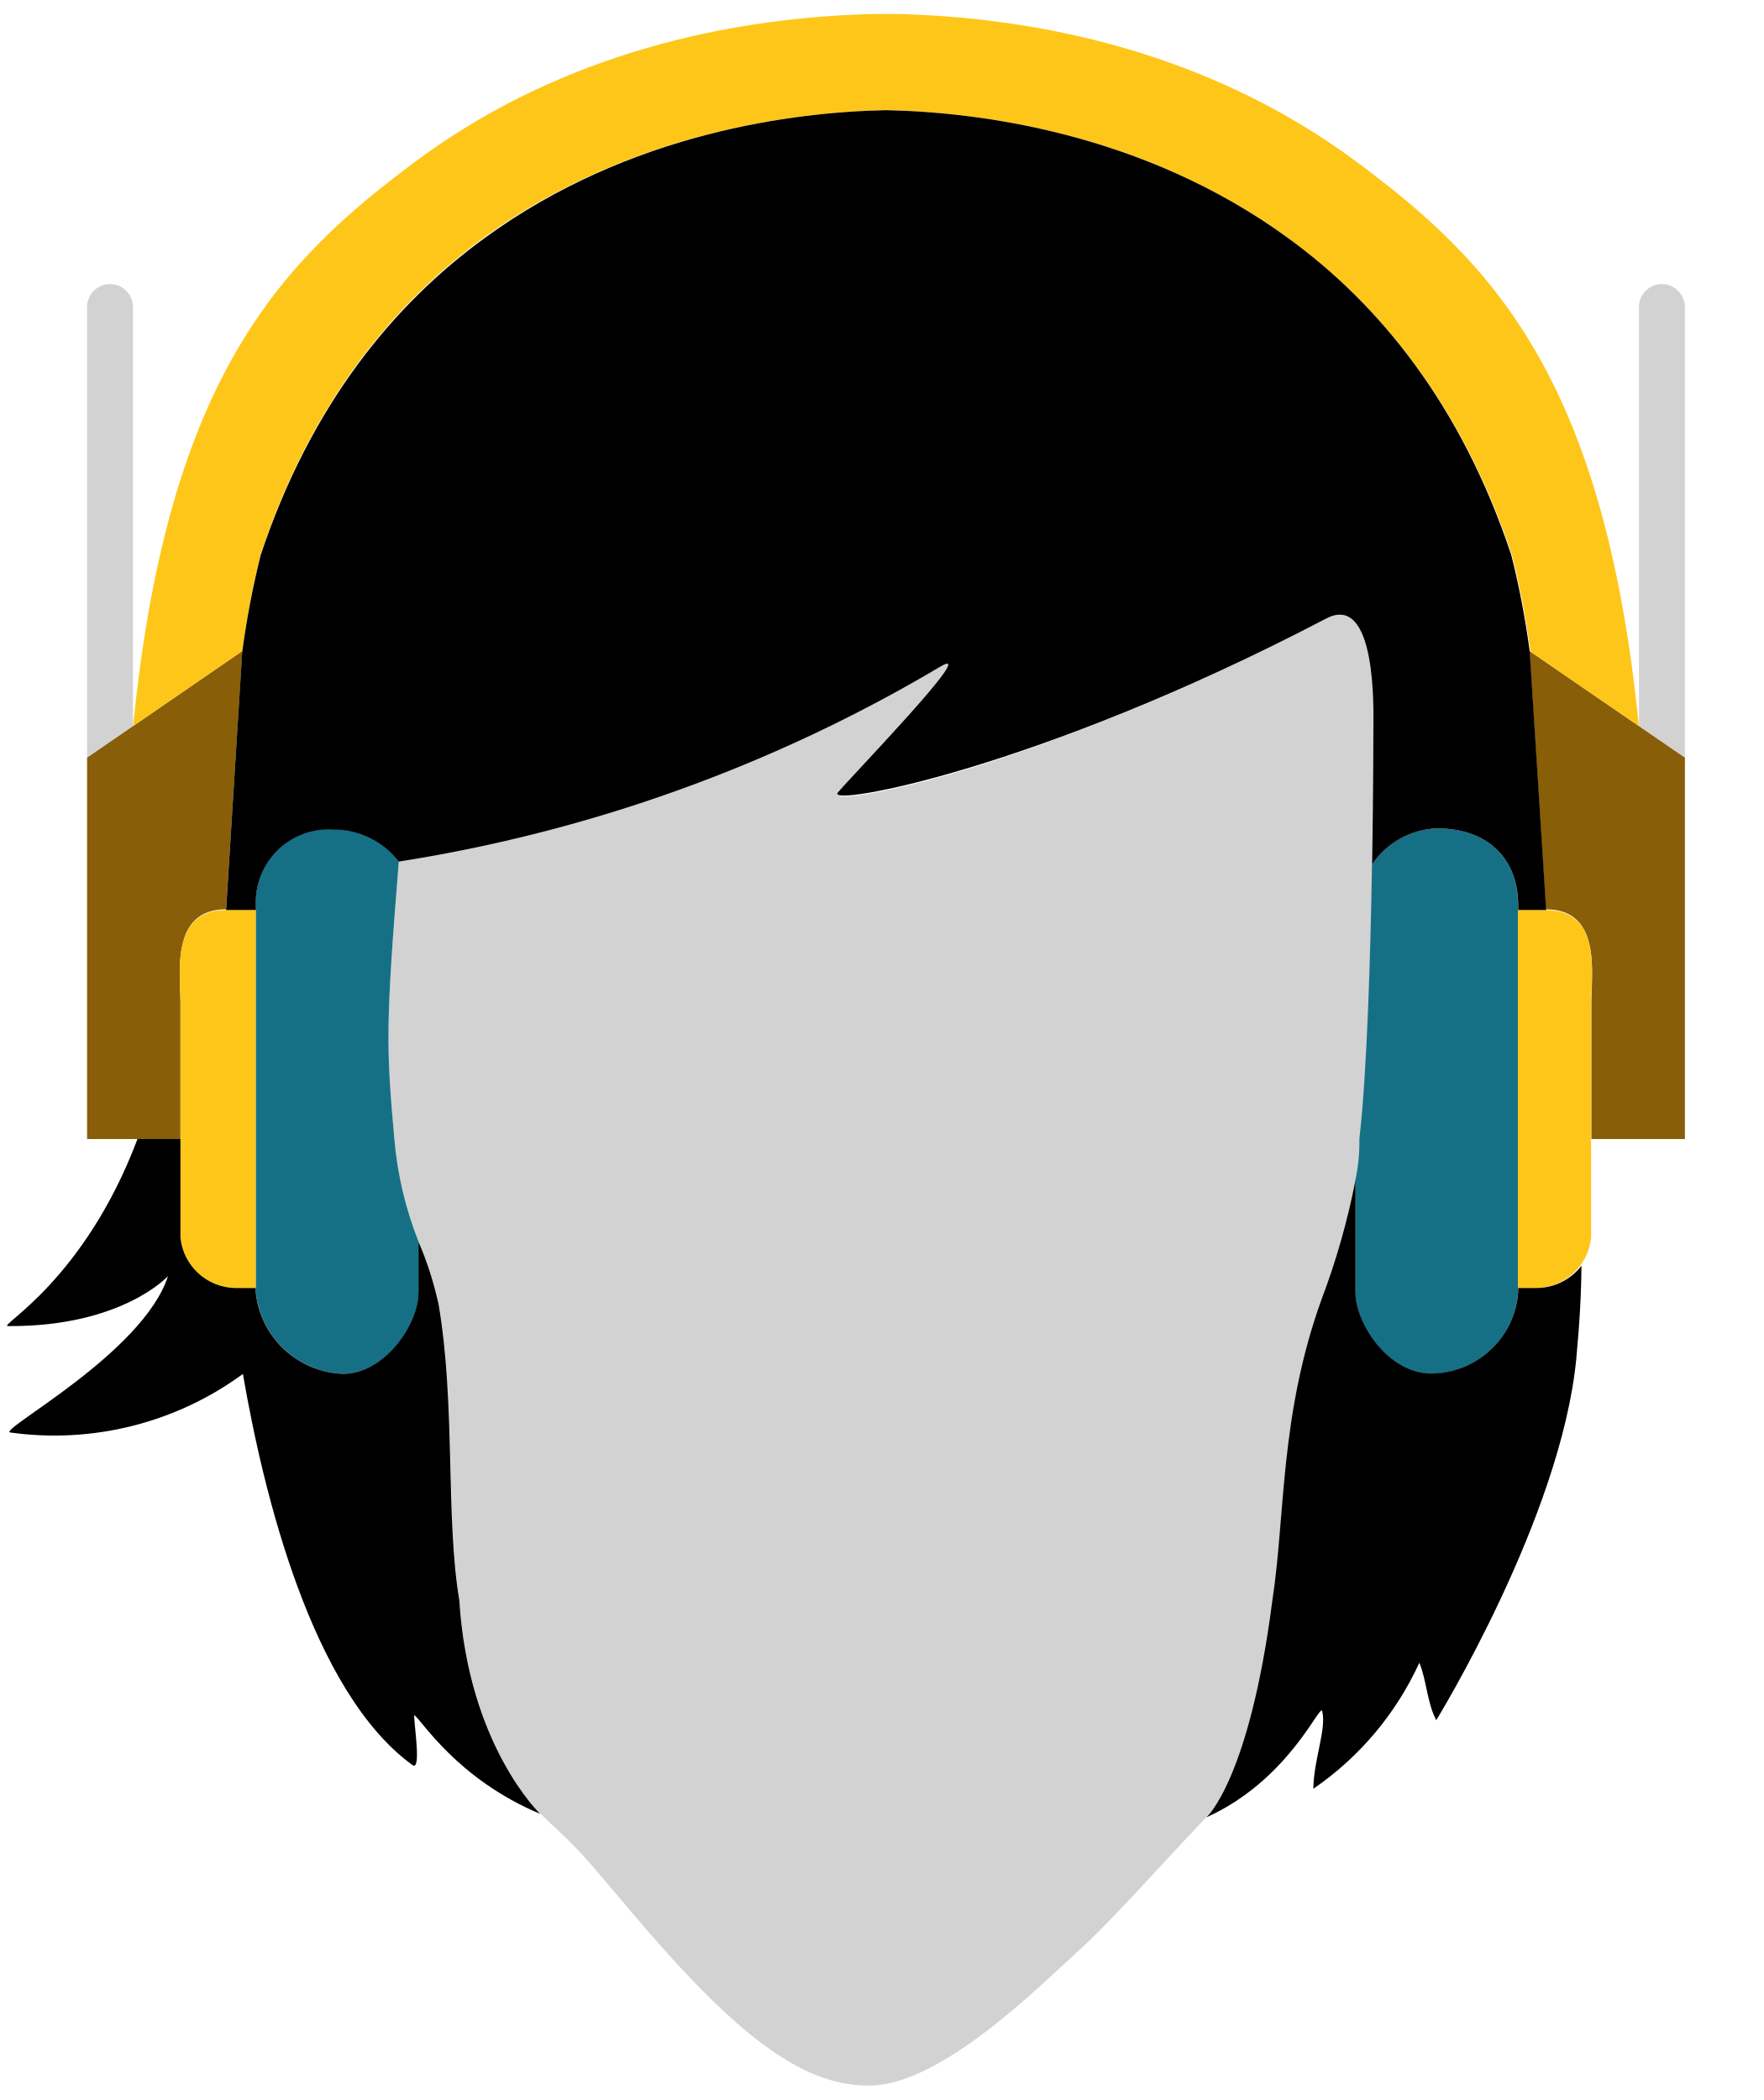
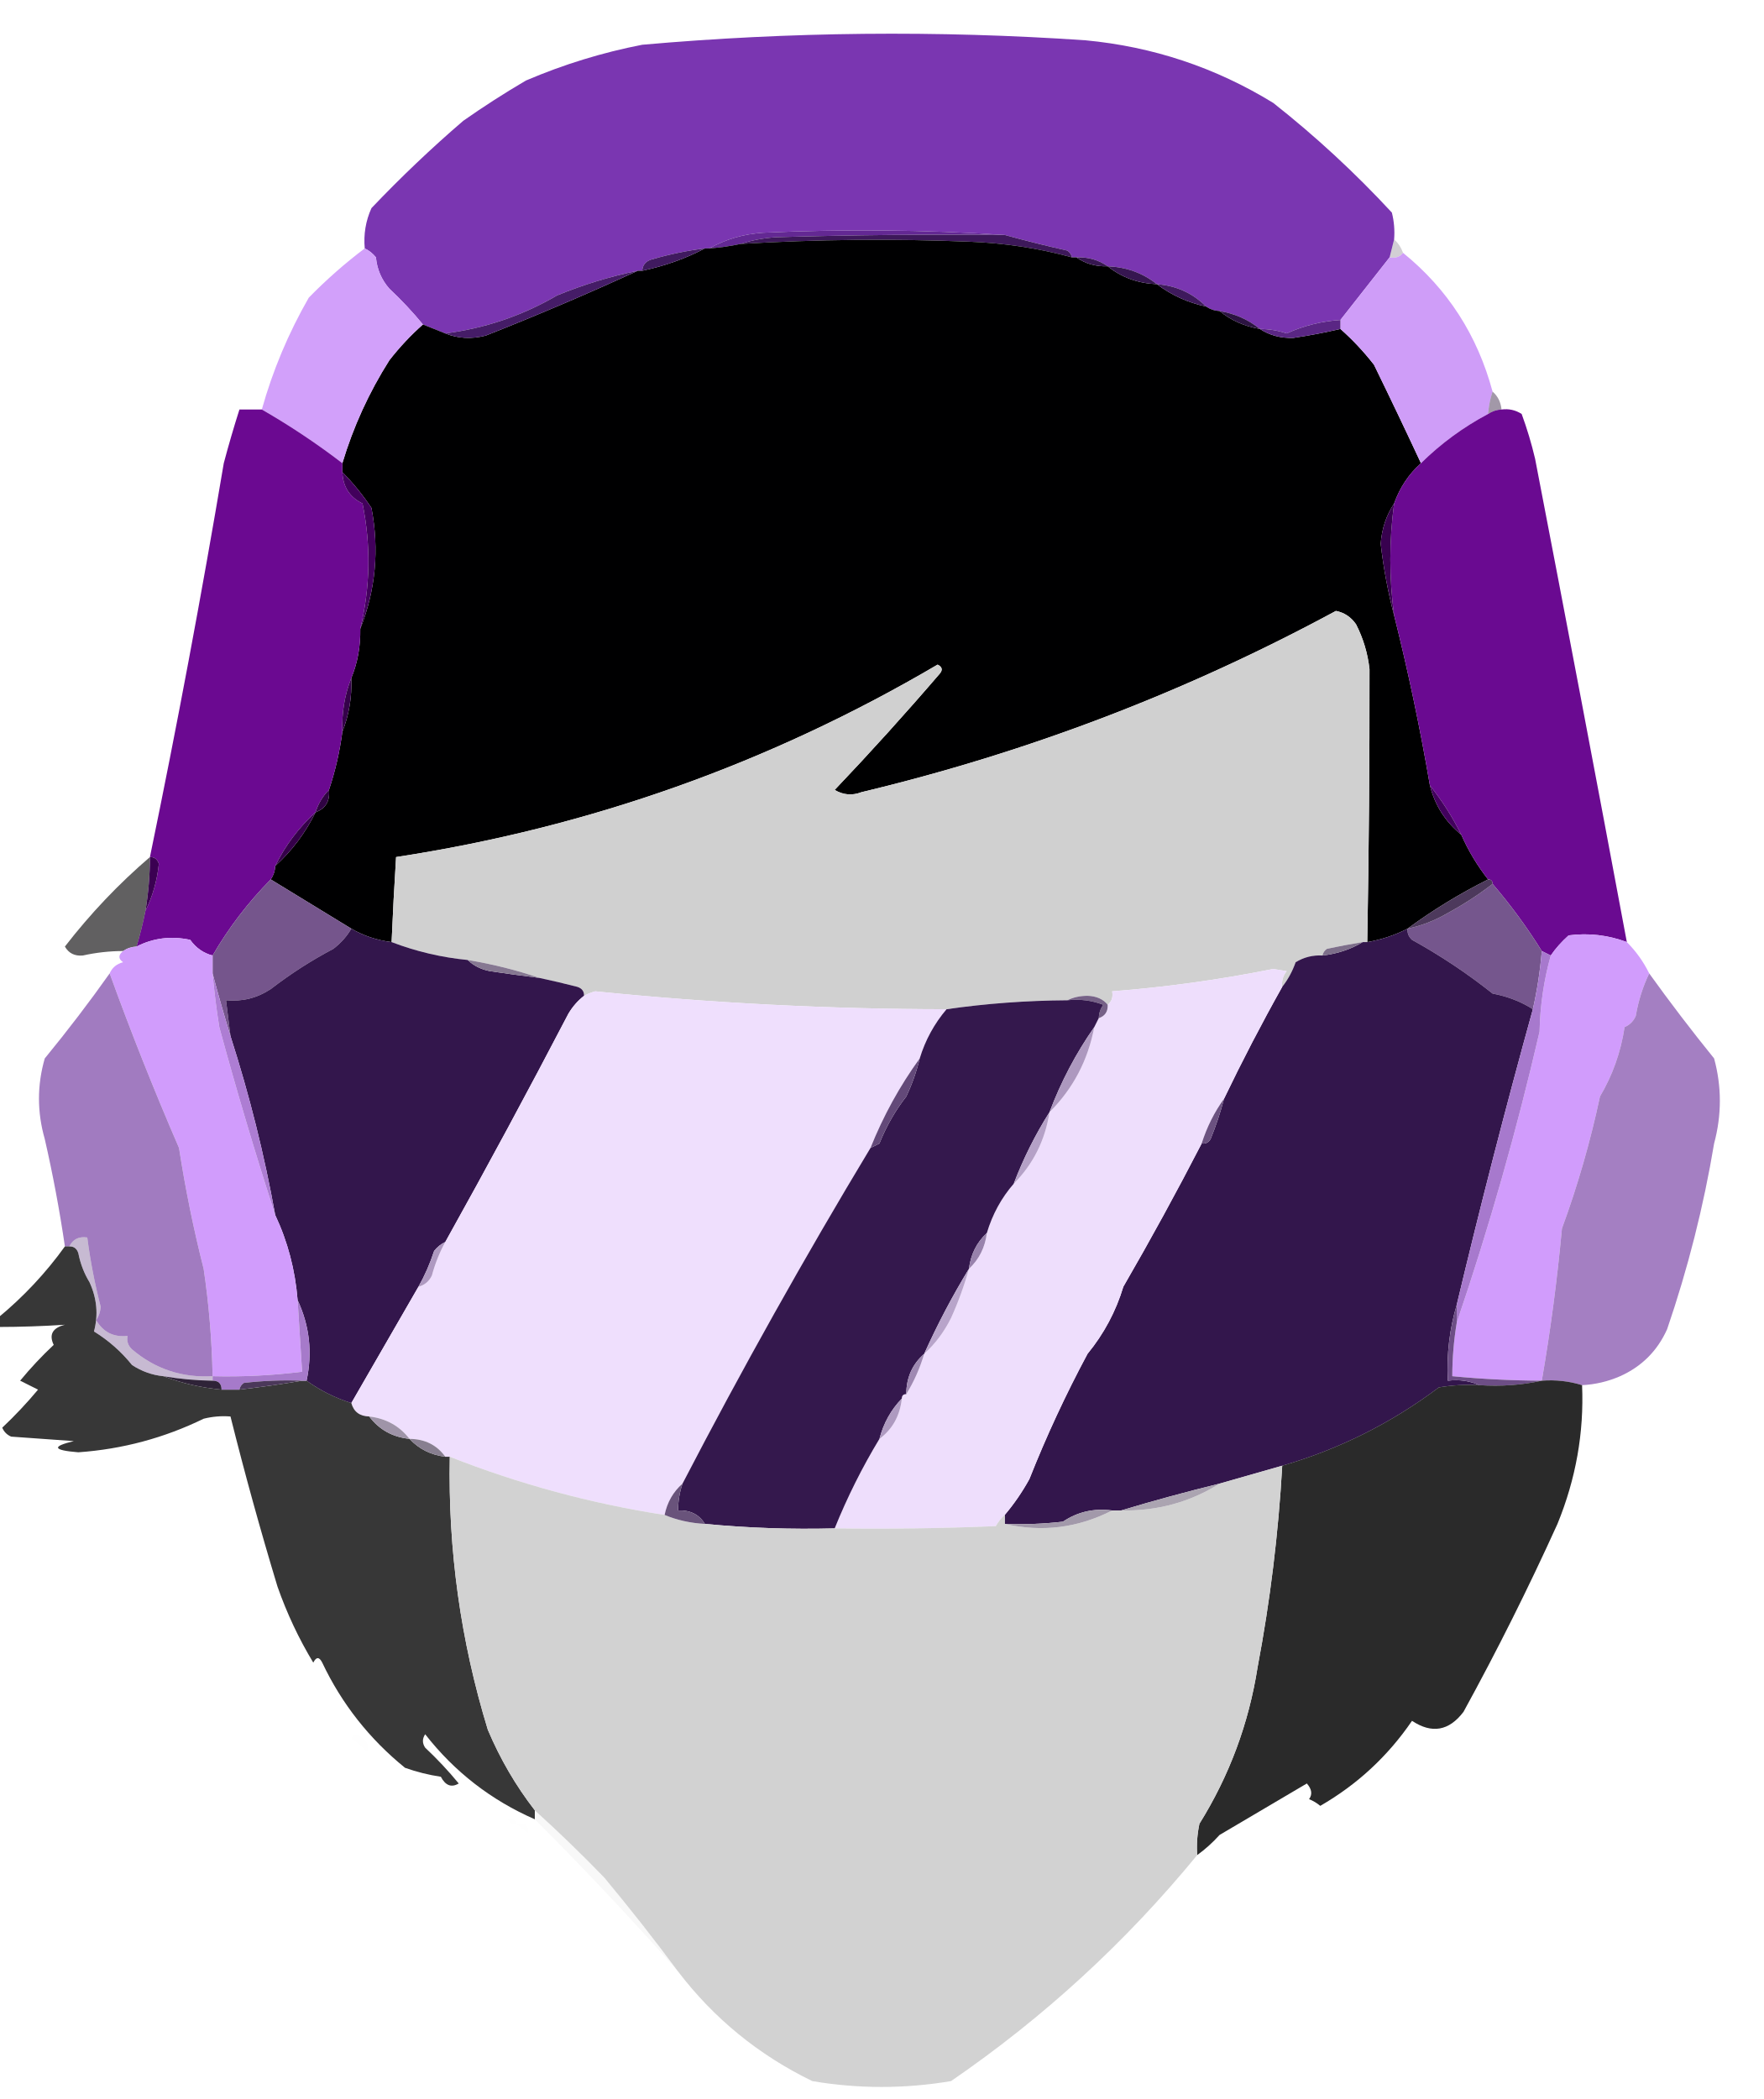
- <svg xmlns="http://www.w3.org/2000/svg" viewBox="0 0 126 150">
-   <path d="m7.86 20.29a1.64 1.64 0 0 0 -1.64 1.64v32.19l3.28-2.25v-29.94a1.65 1.65 0 0 0 -1.64-1.64z" fill="#d2d2d2" />
-   <path d="m17.31 46.5-11.09 7.62v27.24h6.67v-9.72c0-2.15-.72-6.69 3.26-6.69z" fill="#895e08" />
-   <path d="m118.71 20.29a1.64 1.64 0 0 0 -1.64 1.64v29.94l3.28 2.25v-32.19a1.65 1.65 0 0 0 -1.64-1.64z" fill="#d2d2d2" />
-   <path d="m109.25 46.5 11.1 7.62v27.24h-6.68v-9.72c0-2.15.73-6.69-3.25-6.69z" fill="#895e08" />
-   <path d="m16.15 65c-4 0-3.26 4.54-3.26 6.69v16.8a4 4 0 0 0 3.88 3.51h1.51v-27z" fill="#ffc61a" />
-   <path d="m0 0h126v150h-126z" fill="none" opacity=".6" />
-   <path d="m94.73 44.18c-20.68 10.82-35.73 13.61-34.9 12.46s10.35-10.82 7.32-9a108.83 108.83 0 0 1 -38.66 13.81c-.95 11.81-.92 13.32-.32 19.92.53 5.95 2.61 8.54 3.16 11.74 1.24 7.19.51 15.17 1.49 21.2.65 10.4 5.79 15.25 5.79 15.25 3.18 3 2.47 2.28 6.48 7 7.33 8.66 12.1 12.44 17 12.41 5.14 0 12.23-7.19 14.71-9.41s5.36-5.53 9.4-9.8c0 0 3.06-2.67 4.71-15.48.94-6.09.49-13.23 3.52-21.53 3-8.14 2.71-11.46 2.71-11.46 1-8.54 1-29.48 1-29.48-.04-1.06.2-9.52-3.41-7.63z" fill="#d2d2d2" />
-   <path d="m102.63 59.17a5.86 5.86 0 0 0 -4.63 2.56c-.11 6.62-.36 14.94-.9 19.59a13.53 13.53 0 0 1 -.29 3v8c0 2.28 2.41 5.81 5.39 5.81a6.27 6.27 0 0 0 6.23-5.81v-27.67c.01-3.1-1.94-5.48-5.8-5.48z" fill="#167085" />
-   <path d="m28.17 81.37c-.59-6.6-.63-8.11.32-19.88a5.86 5.86 0 0 0 -4.71-2.29 5.19 5.19 0 0 0 -5.5 5.45v27.67a6.5 6.5 0 0 0 6.23 5.81c3 0 5.39-3.53 5.39-5.81v-3.63a25.8 25.8 0 0 1 -1.73-7.32z" fill="#167085" />
-   <path d="m110.42 65h-2v27h1.35a4 4 0 0 0 3.88-3.58v-16.78c.02-2.15.75-6.64-3.23-6.64z" fill="#ffc61a" />
-   <path d="m109.25 46.5 7.81 5.36c-2.49-25.13-10.71-33.29-20.24-40.36-9.37-6.94-20.82-10.18-32.6-10.5h-.94-.94c-11.8.3-23.23 3.54-32.59 10.48-9.54 7.09-17.75 15.25-20.24 40.38l7.8-5.36a63.45 63.45 0 0 1 1.32-6.93c3.57-10.75 9.48-17.91 16-22.65 10.37-7.49 22.17-8.92 28.65-9.05 6.48.13 18.33 1.56 28.72 9.13 6.51 4.74 12.41 11.9 16 22.65a61.37 61.37 0 0 1 1.32 6.92z" fill="#ffc61a" />
-   <path d="m32.81 114.31c-1-6-.25-14-1.49-21.2a24.57 24.57 0 0 0 -1.43-4.42v3.63c0 2.28-2.41 5.81-5.39 5.81a6.5 6.5 0 0 1 -6.23-5.81v-.32h-1.5a4 4 0 0 1 -3.88-3.58v-7.06h-3.07c-3.82 10.14-9.97 13.35-9.26 13.36 8.15.06 11.44-3.57 11.44-3.57-1.78 5.52-12.18 11-11.27 11.17a22.79 22.79 0 0 0 16.62-4.18c1.47 8.53 4.91 22.69 12.09 27.92.68.55.14-2.81.14-3.56.55.36 3.05 4.56 9 7.06.02 0-5.12-4.85-5.77-15.25z" />
-   <path d="m109.79 92h-1.35v.3a6.27 6.27 0 0 1 -6.23 5.81c-3 0-5.39-3.53-5.39-5.81v-8a52.05 52.05 0 0 1 -2.42 8.5c-3 8.3-2.58 15.44-3.52 21.53-1.65 12.81-4.71 15.48-4.71 15.48 5.89-2.65 8.12-8.18 8.27-7.59.33 1.26-.61 3.47-.63 5.55a22 22 0 0 0 7.57-9c.52 1.23.55 2.86 1.21 4.1 0 0 8.9-14.46 10-25.8.25-2.64.36-4.81.37-6.66a4.06 4.06 0 0 1 -3.17 1.59z" />
-   <path d="m98.1 51.84s0 4.35-.09 9.89a5.86 5.86 0 0 1 4.62-2.56c3.86 0 5.81 2.38 5.81 5.48v.35h2l-1.17-18.43a61.37 61.37 0 0 0 -1.32-6.92c-3.59-10.8-9.49-17.96-15.95-22.65-10.39-7.57-22.24-9-28.72-9.13-6.48.13-18.28 1.56-28.66 9.13-6.51 4.74-12.42 11.9-16 22.65a63.45 63.45 0 0 0 -1.32 6.93l-1.15 18.42h2.13v-.3a5.19 5.19 0 0 1 5.5-5.45 5.86 5.86 0 0 1 4.71 2.29 108.83 108.83 0 0 0 38.66-13.91c3-1.81-6.53 8-7.32 9s14.22-1.63 34.9-12.45c3.61-1.89 3.37 6.57 3.37 7.66z" />
+ <svg xmlns="http://www.w3.org/2000/svg" version="1.1" width="394px" height="469px" style="shape-rendering:geometricPrecision; text-rendering:geometricPrecision; image-rendering:optimizeQuality; fill-rule:evenodd; clip-rule:evenodd">
+   <g>
+     <path style="opacity:0.971" fill="#7630af" d="M 311.5,53.5 C 311.167,54.833 310.833,56.167 310.5,57.5C 306.833,62.167 303.167,66.833 299.5,71.5C 295.319,71.764 291.319,72.764 287.5,74.5C 285.547,73.844 283.547,73.511 281.5,73.5C 278.947,71.416 275.947,70.083 272.5,69.5C 271.391,69.443 270.391,69.11 269.5,68.5C 266.503,65.504 262.836,63.837 258.5,63.5C 255.374,61.01 251.708,59.677 247.5,59.5C 245.485,58.076 243.152,57.41 240.5,57.5C 240.167,57.5 239.833,57.5 239.5,57.5C 239.389,56.883 239.056,56.383 238.5,56C 233.773,54.937 229.107,53.77 224.5,52.5C 206.671,51.338 188.671,51.171 170.5,52C 166.132,52.293 162.132,53.46 158.5,55.5C 158.167,55.5 157.833,55.5 157.5,55.5C 153.447,56.013 149.447,56.846 145.5,58C 144.244,58.417 143.577,59.25 143.5,60.5C 143.167,60.5 142.833,60.5 142.5,60.5C 136.344,61.766 130.344,63.599 124.5,66C 116.749,70.522 108.416,73.355 99.5,74.5C 97.833,73.833 96.167,73.167 94.5,72.5C 92.205,69.703 89.705,67.036 87,64.5C 85.249,62.51 84.249,60.177 84,57.5C 83.292,56.62 82.458,55.953 81.5,55.5C 81.211,52.351 81.711,49.351 83,46.5C 89.557,39.607 96.39,33.107 103.5,27C 108.032,23.819 112.699,20.819 117.5,18C 125.925,14.396 134.591,11.73 143.5,10C 176.467,7.083 209.467,6.749 242.5,9C 257.604,10.418 271.604,15.085 284.5,23C 293.96,30.459 302.794,38.626 311,47.5C 311.495,49.473 311.662,51.473 311.5,53.5 Z" />
+   </g>
+   <g>
+     <path style="opacity:1" fill="#632893" d="M 224.5,52.5 C 207.497,52.333 190.497,52.5 173.5,53C 170.635,53.183 167.969,53.683 165.5,54.5C 163.194,54.993 160.861,55.326 158.5,55.5C 162.132,53.46 166.132,52.293 170.5,52C 188.671,51.171 206.671,51.338 224.5,52.5 Z" />
+   </g>
+   <g>
+     <path style="opacity:1" fill="#3d185a" d="M 224.5,52.5 C 229.107,53.77 233.773,54.937 238.5,56C 239.056,56.383 239.389,56.883 239.5,57.5C 232.063,55.461 224.397,54.294 216.5,54C 199.487,53.31 182.487,53.477 165.5,54.5C 167.969,53.683 170.635,53.183 173.5,53C 190.497,52.5 207.497,52.333 224.5,52.5 Z" />
+   </g>
+   <g>
+     <path style="opacity:1" fill="#000001" d="M 239.5,57.5 C 239.833,57.5 240.167,57.5 240.5,57.5C 242.515,58.924 244.848,59.59 247.5,59.5C 250.626,61.99 254.292,63.323 258.5,63.5C 261.74,65.951 265.407,67.618 269.5,68.5C 270.391,69.11 271.391,69.443 272.5,69.5C 275.053,71.584 278.053,72.917 281.5,73.5C 283.679,74.926 286.179,75.592 289,75.5C 292.541,74.975 296.041,74.308 299.5,73.5C 302.215,75.902 304.715,78.569 307,81.5C 310.621,88.908 314.121,96.242 317.5,103.5C 314.78,105.917 312.78,108.917 311.5,112.5C 309.75,115.133 308.75,118.133 308.5,121.5C 309.142,127.038 310.142,132.371 311.5,137.5C 314.638,150.013 317.305,162.679 319.5,175.5C 320.615,179.947 322.948,183.613 326.5,186.5C 328.075,190.078 330.075,193.411 332.5,196.5C 326.166,199.665 320.166,203.331 314.5,207.5C 311.673,208.958 308.673,209.958 305.5,210.5C 305.863,190.163 306.03,169.829 306,149.5C 305.605,145.981 304.605,142.648 303,139.5C 301.883,137.876 300.383,136.876 298.5,136.5C 264.976,154.621 229.642,168.121 192.5,177C 190.421,177.808 188.421,177.641 186.5,176.5C 194.567,168.022 202.401,159.356 210,150.5C 210.688,149.668 210.521,149.002 209.5,148.5C 171.971,170.566 131.638,184.899 88.5,191.5C 88.1,197.829 87.767,204.162 87.5,210.5C 84.232,210.093 81.232,209.093 78.5,207.5C 72.5,203.833 66.5,200.167 60.5,196.5C 61.11,195.609 61.443,194.609 61.5,193.5C 65.262,190.071 68.262,186.071 70.5,181.5C 72.759,180.656 73.759,178.989 73.5,176.5C 74.903,172.345 75.903,168.012 76.5,163.5C 77.989,159.764 78.656,155.764 78.5,151.5C 79.903,148.091 80.57,144.425 80.5,140.5C 83.941,131.82 84.774,122.82 83,113.5C 81.054,110.58 78.887,107.913 76.5,105.5C 76.5,104.833 76.5,104.167 76.5,103.5C 78.933,95.376 82.433,87.71 87,80.5C 89.284,77.569 91.784,74.902 94.5,72.5C 96.167,73.167 97.833,73.833 99.5,74.5C 102.304,75.638 105.304,75.805 108.5,75C 120.088,70.427 131.421,65.593 142.5,60.5C 142.833,60.5 143.167,60.5 143.5,60.5C 148.595,59.414 153.262,57.747 157.5,55.5C 157.833,55.5 158.167,55.5 158.5,55.5C 160.861,55.326 163.194,54.993 165.5,54.5C 182.487,53.477 199.487,53.31 216.5,54C 224.397,54.294 232.063,55.461 239.5,57.5 Z" />
+   </g>
+   <g>
+     <path style="opacity:0.953" fill="#d09bfa" d="M 81.5,55.5 C 82.458,55.953 83.292,56.62 84,57.5C 84.249,60.177 85.249,62.51 87,64.5C 89.705,67.036 92.205,69.703 94.5,72.5C 91.784,74.902 89.284,77.569 87,80.5C 82.433,87.71 78.933,95.376 76.5,103.5C 70.769,99.103 64.769,95.103 58.5,91.5C 60.938,82.78 64.439,74.446 69,66.5C 72.958,62.463 77.124,58.796 81.5,55.5 Z" />
+   </g>
+   <g>
+     <path style="opacity:0.22" fill="#33263c" d="M 311.5,53.5 C 312.401,54.291 313.068,55.291 313.5,56.5C 312.791,57.404 311.791,57.737 310.5,57.5C 310.833,56.167 311.167,54.833 311.5,53.5 Z" />
+   </g>
+   <g>
+     <path style="opacity:1" fill="#361650" d="M 240.5,57.5 C 243.152,57.41 245.485,58.076 247.5,59.5C 244.848,59.59 242.515,58.924 240.5,57.5 Z" />
+   </g>
+   <g>
+     <path style="opacity:1" fill="#401a5f" d="M 157.5,55.5 C 153.262,57.747 148.595,59.414 143.5,60.5C 143.577,59.25 144.244,58.417 145.5,58C 149.447,56.846 153.447,56.013 157.5,55.5 Z" />
+   </g>
+   <g>
+     <path style="opacity:0.97" fill="#ce9af8" d="M 313.5,56.5 C 323.442,64.553 330.108,74.886 333.5,87.5C 332.962,89.117 332.629,90.784 332.5,92.5C 326.967,95.434 321.967,99.1 317.5,103.5C 314.121,96.242 310.621,88.908 307,81.5C 304.715,78.569 302.215,75.902 299.5,73.5C 299.5,72.833 299.5,72.167 299.5,71.5C 303.167,66.833 306.833,62.167 310.5,57.5C 311.791,57.737 312.791,57.404 313.5,56.5 Z" />
+   </g>
+   <g>
+     <path style="opacity:1" fill="#361650" d="M 247.5,59.5 C 251.708,59.677 255.374,61.01 258.5,63.5C 254.292,63.323 250.626,61.99 247.5,59.5 Z" />
+   </g>
+   <g>
+     <path style="opacity:1" fill="#3e195c" d="M 258.5,63.5 C 262.836,63.837 266.503,65.504 269.5,68.5C 265.407,67.618 261.74,65.951 258.5,63.5 Z" />
+   </g>
+   <g>
+     <path style="opacity:1" fill="#451c67" d="M 142.5,60.5 C 131.421,65.593 120.088,70.427 108.5,75C 105.304,75.805 102.304,75.638 99.5,74.5C 108.416,73.355 116.749,70.522 124.5,66C 130.344,63.599 136.344,61.766 142.5,60.5 Z" />
+   </g>
+   <g>
+     <path style="opacity:1" fill="#2c1342" d="M 272.5,69.5 C 275.947,70.083 278.947,71.416 281.5,73.5C 278.053,72.917 275.053,71.584 272.5,69.5 Z" />
+   </g>
+   <g>
+     <path style="opacity:1" fill="#5a2684" d="M 299.5,71.5 C 299.5,72.167 299.5,72.833 299.5,73.5C 296.041,74.308 292.541,74.975 289,75.5C 286.179,75.592 283.679,74.926 281.5,73.5C 283.547,73.511 285.547,73.844 287.5,74.5C 291.319,72.764 295.319,71.764 299.5,71.5 Z" />
+   </g>
+   <g>
+     <path style="opacity:0.51" fill="#483555" d="M 333.5,87.5 C 334.674,88.514 335.34,89.847 335.5,91.5C 334.391,91.557 333.391,91.89 332.5,92.5C 332.629,90.784 332.962,89.117 333.5,87.5 Z" />
+   </g>
+   <g>
+     <path style="opacity:0.967" fill="#66018d" d="M 58.5,91.5 C 64.769,95.103 70.769,99.103 76.5,103.5C 76.5,104.167 76.5,104.833 76.5,105.5C 76.634,108.768 78.134,111.102 81,112.5C 82.909,121.862 82.742,131.195 80.5,140.5C 80.57,144.425 79.903,148.091 78.5,151.5C 77.011,155.236 76.344,159.236 76.5,163.5C 75.903,168.012 74.903,172.345 73.5,176.5C 72.11,177.899 71.11,179.566 70.5,181.5C 66.738,184.929 63.738,188.929 61.5,193.5C 61.443,194.609 61.11,195.609 60.5,196.5C 55.442,201.618 51.109,207.285 47.5,213.5C 45.456,212.969 43.789,211.802 42.5,210C 38.238,209.083 34.238,209.583 30.5,211.5C 31.291,208.885 31.957,206.218 32.5,203.5C 34.093,200.305 35.093,196.805 35.5,193C 35.164,191.97 34.497,191.47 33.5,191.5C 39.525,162.36 45.025,133.026 50,103.5C 51.076,99.441 52.243,95.441 53.5,91.5C 55.167,91.5 56.833,91.5 58.5,91.5 Z" />
+   </g>
+   <g>
+     <path style="opacity:0.962" fill="#65018d" d="M 335.5,91.5 C 337.144,91.287 338.644,91.62 340,92.5C 341.202,95.773 342.202,99.107 343,102.5C 349.951,138.547 356.784,174.547 363.5,210.5C 359.289,208.922 354.956,208.422 350.5,209C 348.93,210.397 347.596,211.897 346.5,213.5C 345.833,213.167 345.167,212.833 344.5,212.5C 341.212,207.214 337.546,202.214 333.5,197.5C 333.5,196.833 333.167,196.5 332.5,196.5C 330.075,193.411 328.075,190.078 326.5,186.5C 324.545,182.555 322.212,178.888 319.5,175.5C 317.305,162.679 314.638,150.013 311.5,137.5C 310.37,129.153 310.37,120.819 311.5,112.5C 312.78,108.917 314.78,105.917 317.5,103.5C 321.967,99.1 326.967,95.434 332.5,92.5C 333.391,91.89 334.391,91.557 335.5,91.5 Z" />
+   </g>
+   <g>
+     <path style="opacity:1" fill="#42005c" d="M 76.5,105.5 C 78.887,107.913 81.054,110.58 83,113.5C 84.774,122.82 83.941,131.82 80.5,140.5C 82.742,131.195 82.909,121.862 81,112.5C 78.134,111.102 76.634,108.768 76.5,105.5 Z" />
+   </g>
+   <g>
+     <path style="opacity:1" fill="#38014f" d="M 311.5,112.5 C 310.37,120.819 310.37,129.153 311.5,137.5C 310.142,132.371 309.142,127.038 308.5,121.5C 308.75,118.133 309.75,115.133 311.5,112.5 Z" />
+   </g>
+   <g>
+     <path style="opacity:1" fill="#d0d0d0" d="M 305.5,210.5 C 305.167,210.5 304.833,210.5 304.5,210.5C 301.834,210.933 299.168,211.433 296.5,212C 295.944,212.383 295.611,212.883 295.5,213.5C 293.345,213.372 291.345,213.872 289.5,215C 288.771,217.058 287.771,218.891 286.5,220.5C 286.33,219.178 286.663,218.011 287.5,217C 286.5,216.833 285.5,216.667 284.5,216.5C 272.597,218.897 260.597,220.563 248.5,221.5C 248.737,222.791 248.404,223.791 247.5,224.5C 246.486,223.235 244.986,222.569 243,222.5C 241.293,222.508 239.793,222.842 238.5,223.5C 229.306,223.561 220.306,224.228 211.5,225.5C 185.25,225.481 159.084,224.148 133,221.5C 132.098,221.743 131.265,222.077 130.5,222.5C 130.53,221.503 130.03,220.836 129,220.5C 126.165,219.767 123.332,219.1 120.5,218.5C 115.385,216.75 110.051,215.416 104.5,214.5C 98.645,213.929 92.978,212.596 87.5,210.5C 87.767,204.162 88.1,197.829 88.5,191.5C 131.638,184.899 171.971,170.566 209.5,148.5C 210.521,149.002 210.688,149.668 210,150.5C 202.401,159.356 194.567,168.022 186.5,176.5C 188.421,177.641 190.421,177.808 192.5,177C 229.642,168.121 264.976,154.621 298.5,136.5C 300.383,136.876 301.883,137.876 303,139.5C 304.605,142.648 305.605,145.981 306,149.5C 306.03,169.829 305.863,190.163 305.5,210.5 Z" />
+   </g>
+   <g>
+     <path style="opacity:1" fill="#35014a" d="M 78.5,151.5 C 78.656,155.764 77.989,159.764 76.5,163.5C 76.344,159.236 77.011,155.236 78.5,151.5 Z" />
+   </g>
+   <g>
+     <path style="opacity:1" fill="#42005d" d="M 319.5,175.5 C 322.212,178.888 324.545,182.555 326.5,186.5C 322.948,183.613 320.615,179.947 319.5,175.5 Z" />
+   </g>
+   <g>
+     <path style="opacity:1" fill="#2f0342" d="M 73.5,176.5 C 73.759,178.989 72.759,180.656 70.5,181.5C 71.11,179.566 72.11,177.899 73.5,176.5 Z" />
+   </g>
+   <g>
+     <path style="opacity:1" fill="#35004a" d="M 70.5,181.5 C 68.262,186.071 65.262,190.071 61.5,193.5C 63.738,188.929 66.738,184.929 70.5,181.5 Z" />
+   </g>
+   <g>
+     <path style="opacity:0.625" fill="#010001" d="M 33.5,191.5 C 33.495,195.534 33.162,199.534 32.5,203.5C 31.957,206.218 31.291,208.885 30.5,211.5C 29.391,211.557 28.391,211.89 27.5,212.5C 24.468,212.505 21.468,212.838 18.5,213.5C 16.681,213.658 15.348,212.991 14.5,211.5C 20.18,204.155 26.513,197.488 33.5,191.5 Z" />
+   </g>
+   <g>
+     <path style="opacity:1" fill="#75558c" d="M 60.5,196.5 C 66.5,200.167 72.5,203.833 78.5,207.5C 77.525,209.193 76.192,210.693 74.5,212C 69.565,214.606 64.898,217.606 60.5,221C 57.464,223.006 54.131,223.84 50.5,223.5C 50.833,226.167 51.167,228.833 51.5,231.5C 50.075,226.863 48.742,222.196 47.5,217.5C 47.5,216.167 47.5,214.833 47.5,213.5C 51.109,207.285 55.442,201.618 60.5,196.5 Z" />
+   </g>
+   <g>
+     <path style="opacity:1" fill="#75568d" d="M 333.5,197.5 C 337.546,202.214 341.212,207.214 344.5,212.5C 344.116,217.01 343.449,221.343 342.5,225.5C 339.908,223.823 336.908,222.657 333.5,222C 327.844,217.504 321.844,213.504 315.5,210C 314.748,209.329 314.414,208.496 314.5,207.5C 317.673,206.83 320.673,205.664 323.5,204C 327.069,202.058 330.402,199.892 333.5,197.5 Z" />
+   </g>
+   <g>
+     <path style="opacity:1" fill="#3b0052" d="M 33.5,191.5 C 34.497,191.47 35.164,191.97 35.5,193C 35.093,196.805 34.093,200.305 32.5,203.5C 33.162,199.534 33.495,195.534 33.5,191.5 Z" />
+   </g>
+   <g>
+     <path style="opacity:1" fill="#4d395c" d="M 332.5,196.5 C 333.167,196.5 333.5,196.833 333.5,197.5C 330.402,199.892 327.069,202.058 323.5,204C 320.673,205.664 317.673,206.83 314.5,207.5C 320.166,203.331 326.166,199.665 332.5,196.5 Z" />
+   </g>
+   <g>
+     <path style="opacity:1" fill="#33164c" d="M 78.5,207.5 C 81.232,209.093 84.232,210.093 87.5,210.5C 92.978,212.596 98.645,213.929 104.5,214.5C 105.842,215.793 107.509,216.626 109.5,217C 113.17,217.548 116.837,218.048 120.5,218.5C 123.332,219.1 126.165,219.767 129,220.5C 130.03,220.836 130.53,221.503 130.5,222.5C 129.115,223.574 127.949,224.907 127,226.5C 118.057,243.659 108.89,260.659 99.5,277.5C 98.542,277.953 97.708,278.619 97,279.5C 96.079,282.336 94.912,285.002 93.5,287.5C 88.506,296.121 83.506,304.788 78.5,313.5C 74.899,312.366 71.566,310.699 68.5,308.5C 69.841,302.229 69.175,296.229 66.5,290.5C 65.957,283.751 64.291,277.418 61.5,271.5C 59.061,257.979 55.727,244.645 51.5,231.5C 51.167,228.833 50.833,226.167 50.5,223.5C 54.131,223.84 57.464,223.006 60.5,221C 64.898,217.606 69.565,214.606 74.5,212C 76.192,210.693 77.525,209.193 78.5,207.5 Z" />
+   </g>
+   <g>
+     <path style="opacity:1" fill="#33164c" d="M 314.5,207.5 C 314.414,208.496 314.748,209.329 315.5,210C 321.844,213.504 327.844,217.504 333.5,222C 336.908,222.657 339.908,223.823 342.5,225.5C 336.399,247.536 330.733,269.536 325.5,291.5C 323.883,296.916 323.216,302.583 323.5,308.5C 326.059,308.198 328.393,308.532 330.5,309.5C 327.482,309.335 324.482,309.502 321.5,310C 310.846,317.994 299.179,323.827 286.5,327.5C 281.817,328.837 277.15,330.17 272.5,331.5C 265.01,333.336 257.677,335.336 250.5,337.5C 249.833,337.5 249.167,337.5 248.5,337.5C 244.456,336.958 240.789,337.791 237.5,340C 233.179,340.499 228.846,340.666 224.5,340.5C 224.5,339.833 224.5,339.167 224.5,338.5C 226.558,336.073 228.391,333.407 230,330.5C 233.819,320.865 238.153,311.532 243,302.5C 246.673,298.011 249.34,293.011 251,287.5C 257.112,276.939 262.945,266.273 268.5,255.5C 269.376,255.631 270.043,255.298 270.5,254.5C 271.705,251.55 272.705,248.55 273.5,245.5C 277.56,237.047 281.894,228.713 286.5,220.5C 287.771,218.891 288.771,217.058 289.5,215C 291.345,213.872 293.345,213.372 295.5,213.5C 298.811,213.117 301.811,212.117 304.5,210.5C 304.833,210.5 305.167,210.5 305.5,210.5C 308.673,209.958 311.673,208.958 314.5,207.5 Z" />
+   </g>
+   <g>
+     <path style="opacity:0.994" fill="#d19cfc" d="M 47.5,213.5 C 47.5,214.833 47.5,216.167 47.5,217.5C 47.858,221.509 48.358,225.509 49,229.5C 52.864,243.709 57.031,257.709 61.5,271.5C 64.291,277.418 65.957,283.751 66.5,290.5C 66.833,295.833 67.167,301.167 67.5,306.5C 60.869,307.331 54.202,307.664 47.5,307.5C 47.348,299.462 46.681,291.462 45.5,283.5C 43.238,274.596 41.405,265.596 40,256.5C 34.398,243.575 29.232,230.575 24.5,217.5C 25.058,216.21 26.058,215.377 27.5,215C 26.402,214.23 26.402,213.397 27.5,212.5C 28.391,211.89 29.391,211.557 30.5,211.5C 34.238,209.583 38.238,209.083 42.5,210C 43.789,211.802 45.456,212.969 47.5,213.5 Z" />
+   </g>
+   <g>
+     <path style="opacity:1" fill="#7d6e8a" d="M 304.5,210.5 C 301.811,212.117 298.811,213.117 295.5,213.5C 295.611,212.883 295.944,212.383 296.5,212C 299.168,211.433 301.834,210.933 304.5,210.5 Z" />
+   </g>
+   <g>
+     <path style="opacity:0.995" fill="#d19cfc" d="M 363.5,210.5 C 365.555,212.555 367.221,214.888 368.5,217.5C 367.065,220.487 366.065,223.654 365.5,227C 364.991,228.169 364.158,229.002 363,229.5C 362.152,235.081 360.319,240.248 357.5,245C 355.345,255.111 352.512,264.944 349,274.5C 347.947,285.94 346.447,297.274 344.5,308.5C 337.814,308.473 331.148,308.139 324.5,307.5C 324.505,303.466 324.838,299.466 325.5,295.5C 332.731,274.26 338.897,252.594 344,230.5C 344.121,224.676 344.954,219.01 346.5,213.5C 347.596,211.897 348.93,210.397 350.5,209C 354.956,208.422 359.289,208.922 363.5,210.5 Z" />
+   </g>
+   <g>
+     <path style="opacity:1" fill="#eedefc" d="M 286.5,220.5 C 281.894,228.713 277.56,237.047 273.5,245.5C 271.341,248.484 269.675,251.817 268.5,255.5C 262.945,266.273 257.112,276.939 251,287.5C 249.34,293.011 246.673,298.011 243,302.5C 238.153,311.532 233.819,320.865 230,330.5C 228.391,333.407 226.558,336.073 224.5,338.5C 223.733,339.172 223.066,340.005 222.5,341C 210.505,341.5 198.505,341.667 186.5,341.5C 189.325,334.516 192.659,327.849 196.5,321.5C 199.415,319.349 201.082,316.349 201.5,312.5C 201.5,311.833 201.833,311.5 202.5,311.5C 204.204,308.744 205.537,305.744 206.5,302.5C 208.967,300.255 210.967,297.588 212.5,294.5C 214.122,290.925 215.456,287.259 216.5,283.5C 218.771,281.388 220.104,278.721 220.5,275.5C 221.746,271.336 223.746,267.669 226.5,264.5C 230.863,260.117 233.53,254.783 234.5,248.5C 239.755,243.27 243.088,236.936 244.5,229.5C 244.833,228.833 245.167,228.167 245.5,227.5C 246.906,227.027 247.573,226.027 247.5,224.5C 248.404,223.791 248.737,222.791 248.5,221.5C 260.597,220.563 272.597,218.897 284.5,216.5C 285.5,216.667 286.5,216.833 287.5,217C 286.663,218.011 286.33,219.178 286.5,220.5 Z" />
+   </g>
+   <g>
+     <path style="opacity:1" fill="#867892" d="M 104.5,214.5 C 110.051,215.416 115.385,216.75 120.5,218.5C 116.837,218.048 113.17,217.548 109.5,217C 107.509,216.626 105.842,215.793 104.5,214.5 Z" />
+   </g>
+   <g>
+     <path style="opacity:0.955" fill="#9d75bd" d="M 24.5,217.5 C 29.232,230.575 34.398,243.575 40,256.5C 41.405,265.596 43.238,274.596 45.5,283.5C 46.681,291.462 47.348,299.462 47.5,307.5C 40.652,307.884 34.652,305.884 29.5,301.5C 28.614,300.675 28.281,299.675 28.5,298.5C 25.393,298.826 23.06,297.659 21.5,295C 22.081,294.107 22.415,293.107 22.5,292C 21.177,286.885 20.177,281.718 19.5,276.5C 17.62,276.229 16.287,276.896 15.5,278.5C 15.167,278.5 14.833,278.5 14.5,278.5C 13.322,270.457 11.822,262.457 10,254.5C 8.278,248.472 8.278,242.472 10,236.5C 15.16,230.205 19.993,223.872 24.5,217.5 Z" />
+   </g>
+   <g>
+     <path style="opacity:0.927" fill="#9d75bd" d="M 368.5,217.5 C 373.112,223.921 377.945,230.254 383,236.5C 384.712,242.794 384.712,249.128 383,255.5C 380.644,269.611 377.144,283.445 372.5,297C 370.333,301.833 366.833,305.333 362,307.5C 359.276,308.687 356.443,309.353 353.5,309.5C 350.609,308.597 347.609,308.264 344.5,308.5C 346.447,297.274 347.947,285.94 349,274.5C 352.512,264.944 355.345,255.111 357.5,245C 360.319,240.248 362.152,235.081 363,229.5C 364.158,229.002 364.991,228.169 365.5,227C 366.065,223.654 367.065,220.487 368.5,217.5 Z" />
+   </g>
+   <g>
+     <path style="opacity:1" fill="#efdffd" d="M 211.5,225.5 C 208.752,228.732 206.752,232.398 205.5,236.5C 201.039,242.654 197.372,249.321 194.5,256.5C 179.79,280.901 165.79,305.901 152.5,331.5C 150.412,333.336 149.079,335.669 148.5,338.5C 131.975,335.931 115.975,331.598 100.5,325.5C 100.167,325.5 99.833,325.5 99.5,325.5C 97.619,322.871 94.953,321.537 91.5,321.5C 89.251,318.607 86.251,316.94 82.5,316.5C 80.368,316.446 79.035,315.446 78.5,313.5C 83.506,304.788 88.506,296.121 93.5,287.5C 94.87,287.144 95.87,286.31 96.5,285C 97.222,282.323 98.222,279.823 99.5,277.5C 108.89,260.659 118.057,243.659 127,226.5C 127.949,224.907 129.115,223.574 130.5,222.5C 131.265,222.077 132.098,221.743 133,221.5C 159.084,224.148 185.25,225.481 211.5,225.5 Z" />
+   </g>
+   <g>
+     <path style="opacity:1" fill="#766187" d="M 238.5,223.5 C 239.793,222.842 241.293,222.508 243,222.5C 244.986,222.569 246.486,223.235 247.5,224.5C 247.573,226.027 246.906,227.027 245.5,227.5C 245.539,226.417 245.873,225.417 246.5,224.5C 243.914,223.52 241.247,223.187 238.5,223.5 Z" />
+   </g>
+   <g>
+     <path style="opacity:1" fill="#34184d" d="M 238.5,223.5 C 241.247,223.187 243.914,223.52 246.5,224.5C 245.873,225.417 245.539,226.417 245.5,227.5C 245.167,228.167 244.833,228.833 244.5,229.5C 240.406,235.351 237.073,241.685 234.5,248.5C 231.326,253.516 228.659,258.849 226.5,264.5C 223.746,267.669 221.746,271.336 220.5,275.5C 218.229,277.612 216.896,280.279 216.5,283.5C 212.799,289.574 209.465,295.908 206.5,302.5C 203.835,304.835 202.502,307.835 202.5,311.5C 201.833,311.5 201.5,311.833 201.5,312.5C 199.076,315.008 197.41,318.008 196.5,321.5C 192.659,327.849 189.325,334.516 186.5,341.5C 176.794,341.755 167.127,341.421 157.5,340.5C 156.216,338.386 154.216,337.386 151.5,337.5C 151.517,335.435 151.85,333.435 152.5,331.5C 165.79,305.901 179.79,280.901 194.5,256.5C 195.15,256.196 195.817,255.863 196.5,255.5C 198.044,251.656 200.044,248.156 202.5,245C 203.803,242.256 204.803,239.423 205.5,236.5C 206.752,232.398 208.752,228.732 211.5,225.5C 220.306,224.228 229.306,223.561 238.5,223.5 Z" />
+   </g>
+   <g>
+     <path style="opacity:1" fill="#ad98bf" d="M 244.5,229.5 C 243.088,236.936 239.755,243.27 234.5,248.5C 237.073,241.685 240.406,235.351 244.5,229.5 Z" />
+   </g>
+   <g>
+     <path style="opacity:1" fill="#634979" d="M 205.5,236.5 C 204.803,239.423 203.803,242.256 202.5,245C 200.044,248.156 198.044,251.656 196.5,255.5C 195.817,255.863 195.15,256.196 194.5,256.5C 197.372,249.321 201.039,242.654 205.5,236.5 Z" />
+   </g>
+   <g>
+     <path style="opacity:1" fill="#6b5180" d="M 273.5,245.5 C 272.705,248.55 271.705,251.55 270.5,254.5C 270.043,255.298 269.376,255.631 268.5,255.5C 269.675,251.817 271.341,248.484 273.5,245.5 Z" />
+   </g>
+   <g>
+     <path style="opacity:1" fill="#ad7dd3" d="M 47.5,217.5 C 48.742,222.196 50.075,226.863 51.5,231.5C 55.727,244.645 59.061,257.979 61.5,271.5C 57.031,257.709 52.864,243.709 49,229.5C 48.358,225.509 47.858,221.509 47.5,217.5 Z" />
+   </g>
+   <g>
+     <path style="opacity:1" fill="#b5a1c7" d="M 234.5,248.5 C 233.53,254.783 230.863,260.117 226.5,264.5C 228.659,258.849 231.326,253.516 234.5,248.5 Z" />
+   </g>
+   <g>
+     <path style="opacity:1" fill="#a779cd" d="M 344.5,212.5 C 345.167,212.833 345.833,213.167 346.5,213.5C 344.954,219.01 344.121,224.676 344,230.5C 338.897,252.594 332.731,274.26 325.5,295.5C 325.5,294.167 325.5,292.833 325.5,291.5C 330.733,269.536 336.399,247.536 342.5,225.5C 343.449,221.343 344.116,217.01 344.5,212.5 Z" />
+   </g>
+   <g>
+     <path style="opacity:0.789" fill="#010101" d="M 14.5,278.5 C 14.833,278.5 15.167,278.5 15.5,278.5C 16.497,278.47 17.164,278.97 17.5,280C 17.959,282.355 18.792,284.521 20,286.5C 21.662,290.108 21.995,293.775 21,297.5C 24.253,299.504 27.086,302.004 29.5,305C 31.65,306.411 33.984,307.245 36.5,307.5C 40.587,309.064 44.921,310.064 49.5,310.5C 50.833,310.5 52.167,310.5 53.5,310.5C 58.305,309.94 62.971,309.273 67.5,308.5C 67.833,308.5 68.167,308.5 68.5,308.5C 71.566,310.699 74.899,312.366 78.5,313.5C 79.035,315.446 80.368,316.446 82.5,316.5C 84.716,319.444 87.716,321.111 91.5,321.5C 93.612,323.771 96.279,325.104 99.5,325.5C 99.833,325.5 100.167,325.5 100.5,325.5C 100.09,346.318 102.923,366.652 109,386.5C 111.755,393.02 115.255,399.02 119.5,404.5C 119.5,405.167 119.5,405.833 119.5,406.5C 109.732,402.232 101.565,395.898 95,387.5C 94.333,388.5 94.333,389.5 95,390.5C 97.683,393.016 100.183,395.683 102.5,398.5C 100.877,399.476 99.543,398.976 98.5,397C 95.768,396.587 93.101,395.92 90.5,395C 82.525,388.528 76.358,380.695 72,371.5C 71.333,370.167 70.667,370.167 70,371.5C 66.769,366.159 64.102,360.492 62,354.5C 58.184,341.903 54.684,329.236 51.5,316.5C 49.473,316.338 47.473,316.505 45.5,317C 36.675,321.306 27.342,323.806 17.5,324.5C 11.81,324.039 11.476,323.205 16.5,322C 11.833,321.667 7.167,321.333 2.5,321C 1.572,320.612 0.905,319.945 0.5,319C 3.327,316.339 5.994,313.505 8.5,310.5C 7.167,309.833 5.833,309.167 4.5,308.5C 6.817,305.683 9.317,303.016 12,300.5C 10.899,298.208 11.732,296.708 14.5,296C 9.56,296.326 4.56,296.492 -0.5,296.5C -0.5,295.833 -0.5,295.167 -0.5,294.5C 5.233,289.77 10.233,284.436 14.5,278.5 Z" />
+   </g>
+   <g>
+     <path style="opacity:1" fill="#9882ac" d="M 220.5,275.5 C 220.104,278.721 218.771,281.388 216.5,283.5C 216.896,280.279 218.229,277.612 220.5,275.5 Z" />
+   </g>
+   <g>
+     <path style="opacity:1" fill="#ae99c0" d="M 99.5,277.5 C 98.222,279.823 97.222,282.323 96.5,285C 95.87,286.31 94.87,287.144 93.5,287.5C 94.912,285.002 96.079,282.336 97,279.5C 97.708,278.619 98.542,277.953 99.5,277.5 Z" />
+   </g>
+   <g>
+     <path style="opacity:0.422" fill="#7b5c95" d="M 47.5,307.5 C 47.5,307.833 47.5,308.167 47.5,308.5C 43.802,308.448 40.135,308.114 36.5,307.5C 33.984,307.245 31.65,306.411 29.5,305C 27.086,302.004 24.253,299.504 21,297.5C 21.995,293.775 21.662,290.108 20,286.5C 18.792,284.521 17.959,282.355 17.5,280C 17.164,278.97 16.497,278.47 15.5,278.5C 16.287,276.896 17.62,276.229 19.5,276.5C 20.177,281.718 21.177,286.885 22.5,292C 22.415,293.107 22.081,294.107 21.5,295C 23.06,297.659 25.393,298.826 28.5,298.5C 28.281,299.675 28.614,300.675 29.5,301.5C 34.652,305.884 40.652,307.884 47.5,307.5 Z" />
+   </g>
+   <g>
+     <path style="opacity:1" fill="#b8a4ca" d="M 216.5,283.5 C 215.456,287.259 214.122,290.925 212.5,294.5C 210.967,297.588 208.967,300.255 206.5,302.5C 209.465,295.908 212.799,289.574 216.5,283.5 Z" />
+   </g>
+   <g>
+     <path style="opacity:1" fill="#a67aca" d="M 66.5,290.5 C 69.175,296.229 69.841,302.229 68.5,308.5C 68.167,308.5 67.833,308.5 67.5,308.5C 63.154,308.334 58.821,308.501 54.5,309C 53.944,309.383 53.611,309.883 53.5,310.5C 52.167,310.5 50.833,310.5 49.5,310.5C 49.5,309.167 48.833,308.5 47.5,308.5C 47.5,308.167 47.5,307.833 47.5,307.5C 54.202,307.664 60.869,307.331 67.5,306.5C 67.167,301.167 66.833,295.833 66.5,290.5 Z" />
+   </g>
+   <g>
+     <path style="opacity:1" fill="#2f2338" d="M 36.5,307.5 C 40.135,308.114 43.802,308.448 47.5,308.5C 48.833,308.5 49.5,309.167 49.5,310.5C 44.921,310.064 40.587,309.064 36.5,307.5 Z" />
+   </g>
+   <g>
+     <path style="opacity:1" fill="#4b385a" d="M 67.5,308.5 C 62.971,309.273 58.305,309.94 53.5,310.5C 53.611,309.883 53.944,309.383 54.5,309C 58.821,308.501 63.154,308.334 67.5,308.5 Z" />
+   </g>
+   <g>
+     <path style="opacity:1" fill="#9f89b2" d="M 206.5,302.5 C 205.537,305.744 204.204,308.744 202.5,311.5C 202.502,307.835 203.835,304.835 206.5,302.5 Z" />
+   </g>
+   <g>
+     <path style="opacity:1" fill="#6d4e86" d="M 325.5,291.5 C 325.5,292.833 325.5,294.167 325.5,295.5C 324.838,299.466 324.505,303.466 324.5,307.5C 331.148,308.139 337.814,308.473 344.5,308.5C 340.03,309.486 335.363,309.819 330.5,309.5C 328.393,308.532 326.059,308.198 323.5,308.5C 323.216,302.583 323.883,296.916 325.5,291.5 Z" />
+   </g>
+   <g>
+     <path style="opacity:0.838" fill="#010101" d="M 344.5,308.5 C 347.609,308.264 350.609,308.597 353.5,309.5C 353.949,320.103 352.116,330.437 348,340.5C 341.527,354.779 334.527,368.779 327,382.5C 323.756,386.771 319.922,387.438 315.5,384.5C 310.098,392.403 303.265,398.736 295,403.5C 294.25,402.874 293.416,402.374 292.5,402C 293.28,400.927 293.113,399.76 292,398.5C 285.52,402.301 279.02,406.135 272.5,410C 270.963,411.707 269.296,413.207 267.5,414.5C 267.337,412.143 267.503,409.81 268,407.5C 274.697,396.744 279.031,385.078 281,372.5C 283.818,357.609 285.651,342.609 286.5,327.5C 299.179,323.827 310.846,317.994 321.5,310C 324.482,309.502 327.482,309.335 330.5,309.5C 335.363,309.819 340.03,309.486 344.5,308.5 Z" />
+   </g>
+   <g>
+     <path style="opacity:1" fill="#9f94a8" d="M 82.5,316.5 C 86.251,316.94 89.251,318.607 91.5,321.5C 87.716,321.111 84.716,319.444 82.5,316.5 Z" />
+   </g>
+   <g>
+     <path style="opacity:1" fill="#ae9ac0" d="M 201.5,312.5 C 201.082,316.349 199.415,319.349 196.5,321.5C 197.41,318.008 199.076,315.008 201.5,312.5 Z" />
+   </g>
+   <g>
+     <path style="opacity:1" fill="#887f90" d="M 91.5,321.5 C 94.953,321.537 97.619,322.871 99.5,325.5C 96.279,325.104 93.612,323.771 91.5,321.5 Z" />
+   </g>
+   <g>
+     <path style="opacity:0.973" fill="#d1d1d1" d="M 100.5,325.5 C 115.975,331.598 131.975,335.931 148.5,338.5C 151.273,339.657 154.273,340.324 157.5,340.5C 167.127,341.421 176.794,341.755 186.5,341.5C 198.505,341.667 210.505,341.5 222.5,341C 223.066,340.005 223.733,339.172 224.5,338.5C 224.5,339.167 224.5,339.833 224.5,340.5C 232.848,342.409 240.848,341.409 248.5,337.5C 249.167,337.5 249.833,337.5 250.5,337.5C 258.558,337.655 265.891,335.655 272.5,331.5C 277.15,330.17 281.817,328.837 286.5,327.5C 285.651,342.609 283.818,357.609 281,372.5C 279.031,385.078 274.697,396.744 268,407.5C 267.503,409.81 267.337,412.143 267.5,414.5C 251.54,433.961 233.207,450.795 212.5,465C 202.125,466.745 191.792,466.745 181.5,465C 169.519,459.179 159.519,451.012 151.5,440.5C 146.238,433.394 140.738,426.394 135,419.5C 129.965,414.297 124.798,409.297 119.5,404.5C 115.255,399.02 111.755,393.02 109,386.5C 102.923,366.652 100.09,346.318 100.5,325.5 Z" />
+   </g>
+   <g>
+     <path style="opacity:1" fill="#aba4b1" d="M 272.5,331.5 C 265.891,335.655 258.558,337.655 250.5,337.5C 257.677,335.336 265.01,333.336 272.5,331.5 Z" />
+   </g>
+   <g>
+     <path style="opacity:1" fill="#69537b" d="M 152.5,331.5 C 151.85,333.435 151.517,335.435 151.5,337.5C 154.216,337.386 156.216,338.386 157.5,340.5C 154.273,340.324 151.273,339.657 148.5,338.5C 149.079,335.669 150.412,333.336 152.5,331.5 Z" />
+   </g>
+   <g>
+     <path style="opacity:1" fill="#a299aa" d="M 248.5,337.5 C 240.848,341.409 232.848,342.409 224.5,340.5C 228.846,340.666 233.179,340.499 237.5,340C 240.789,337.791 244.456,336.958 248.5,337.5 Z" />
+   </g>
+   <g>
+     <path style="opacity:0.004" fill="#000000" d="M 78.5,388.5 C 78.897,387.475 79.563,387.308 80.5,388C 82.007,388.837 82.507,390.004 82,391.5C 80.961,390.29 79.794,389.29 78.5,388.5 Z" />
+   </g>
+   <g>
+     <path style="opacity:0.004" fill="#000000" d="M 113.5,406.5 C 112.833,405.167 112.833,405.167 113.5,406.5 Z" />
+   </g>
+   <g>
+     <path style="opacity:0.004" fill="#000000" d="M 113.5,406.5 C 114.492,406.328 115.158,406.662 115.5,407.5C 114.508,407.672 113.842,407.338 113.5,406.5 Z" />
+   </g>
+   <g>
+     <path style="opacity:0.004" fill="#000000" d="M 115.5,407.5 C 117.355,407.272 118.188,407.939 118,409.5C 117.005,408.934 116.172,408.267 115.5,407.5 Z" />
+   </g>
+   <g>
+     <path style="opacity:0.067" fill="#8f8f8f" d="M 119.5,404.5 C 124.798,409.297 129.965,414.297 135,419.5C 140.738,426.394 146.238,433.394 151.5,440.5C 141.199,428.865 130.533,417.531 119.5,406.5C 119.5,405.833 119.5,405.167 119.5,404.5 Z" />
+   </g>
</svg>
